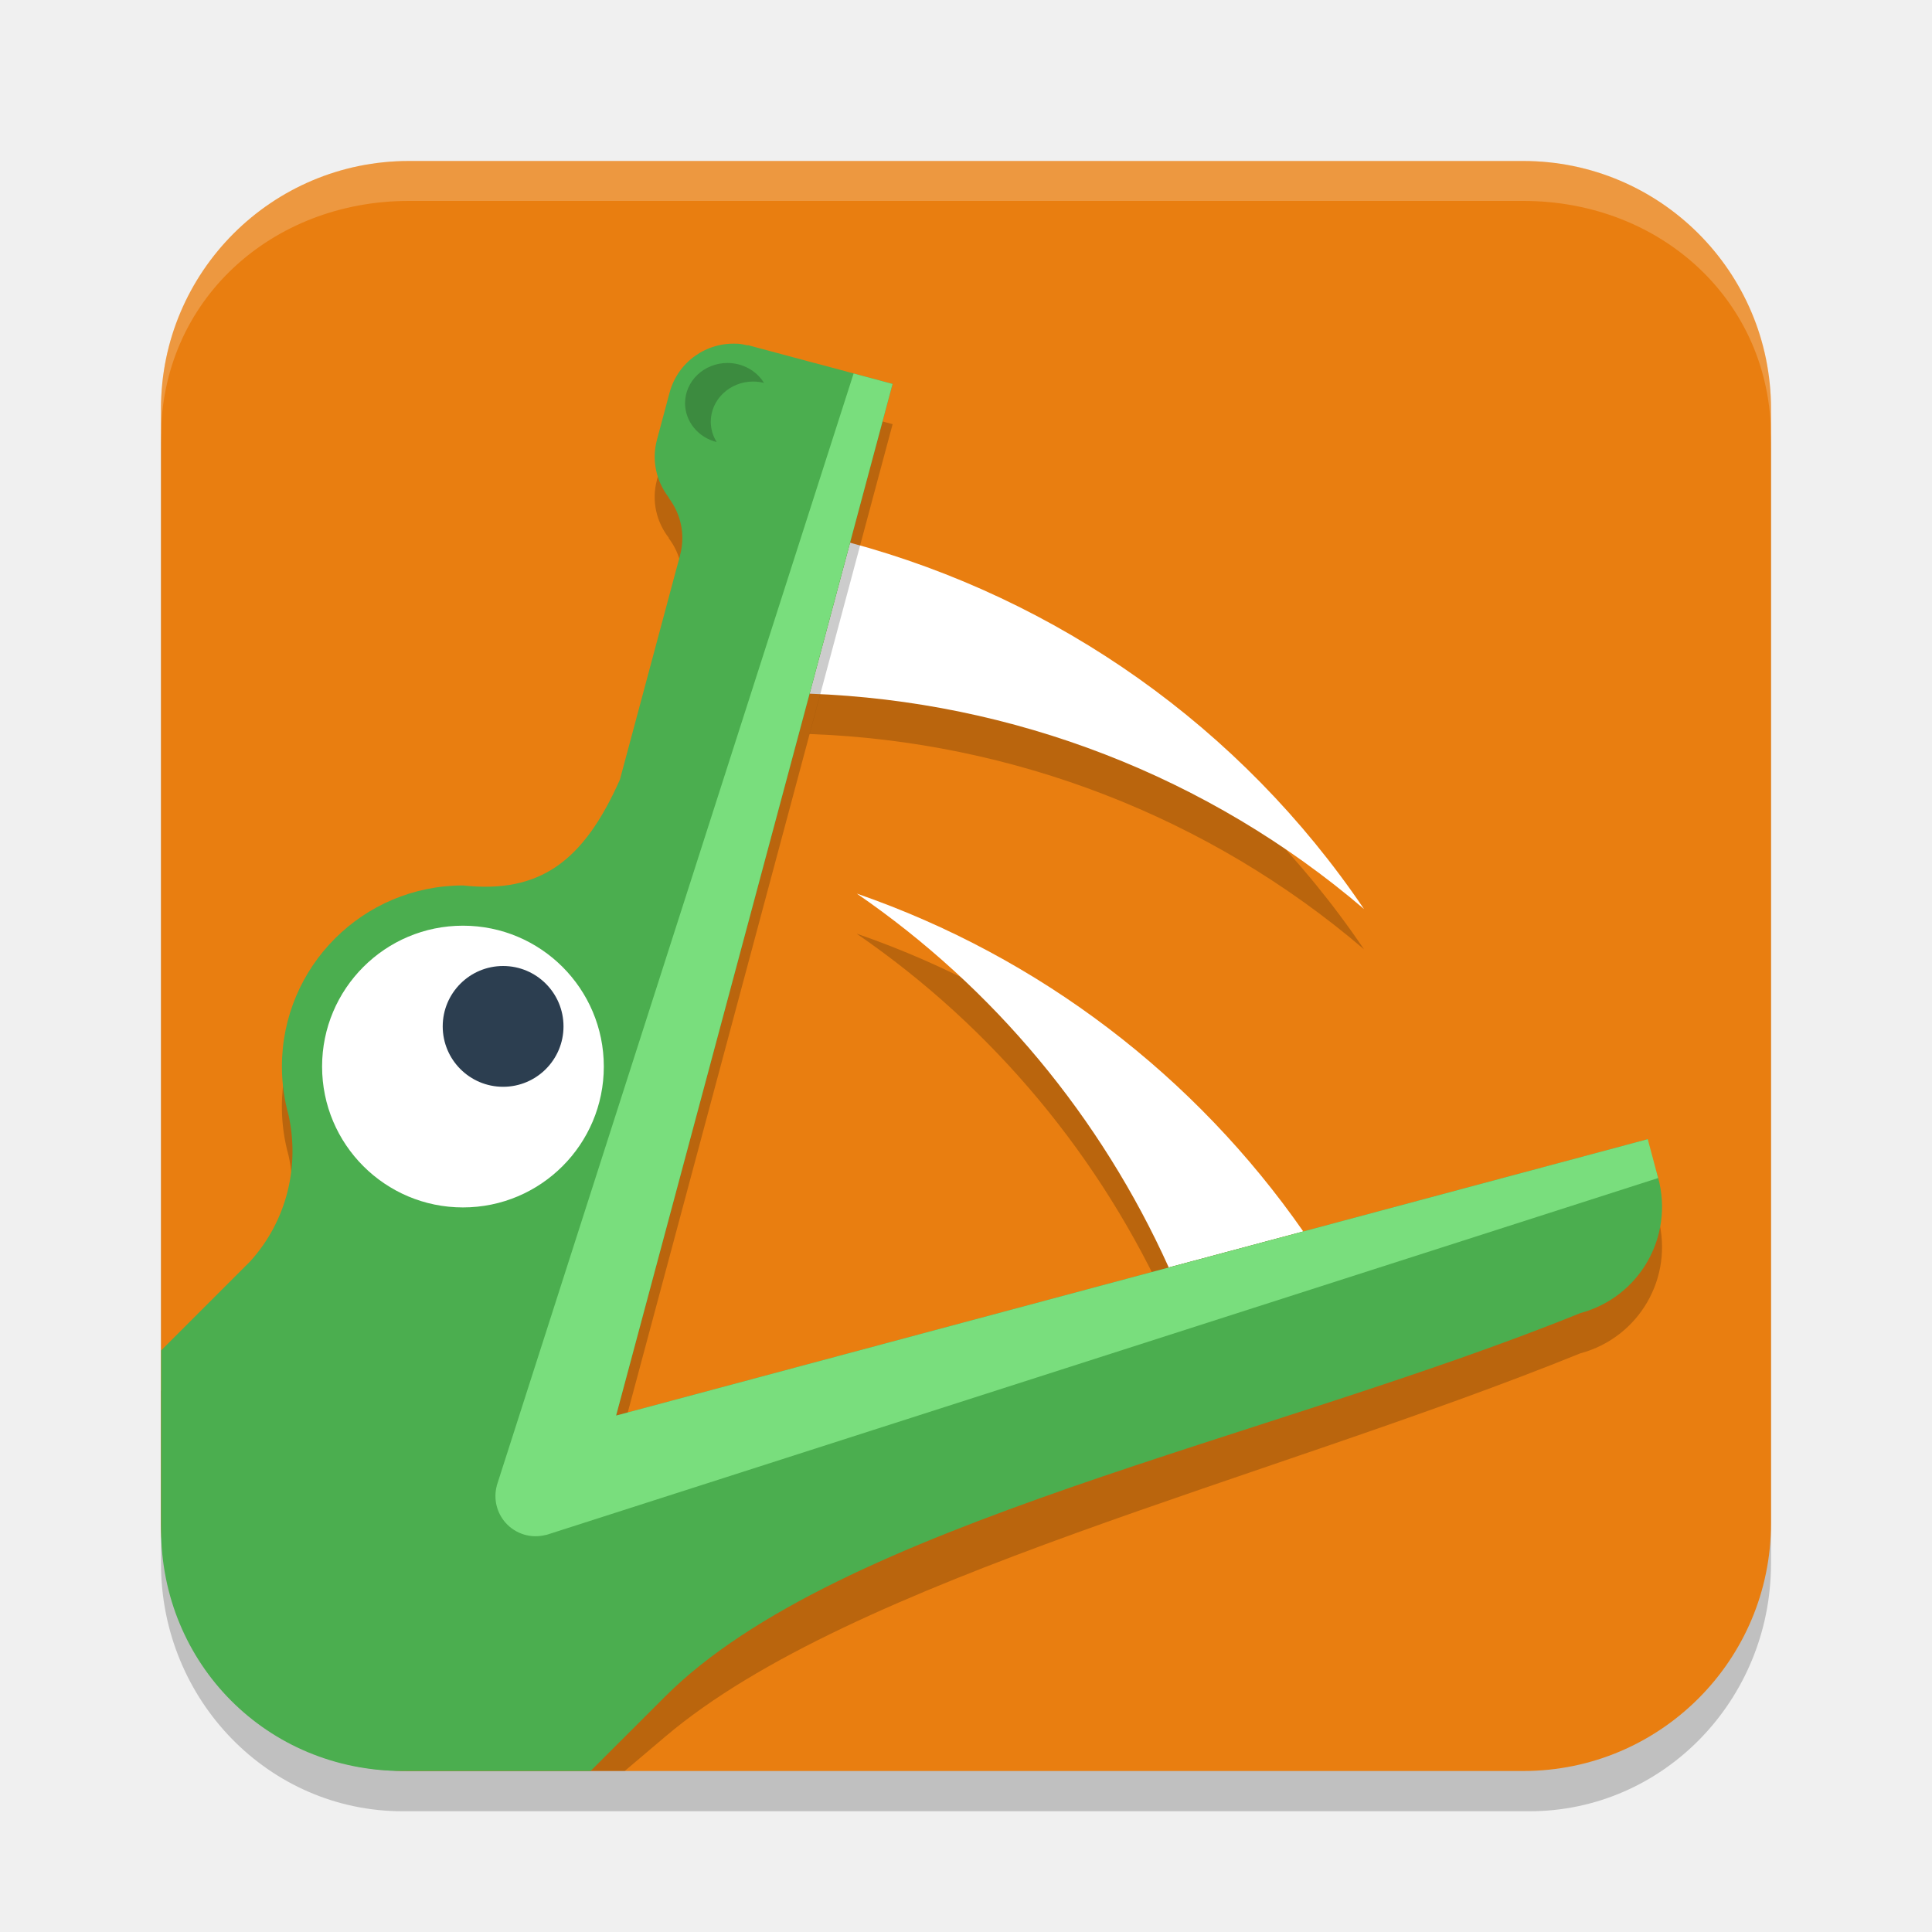
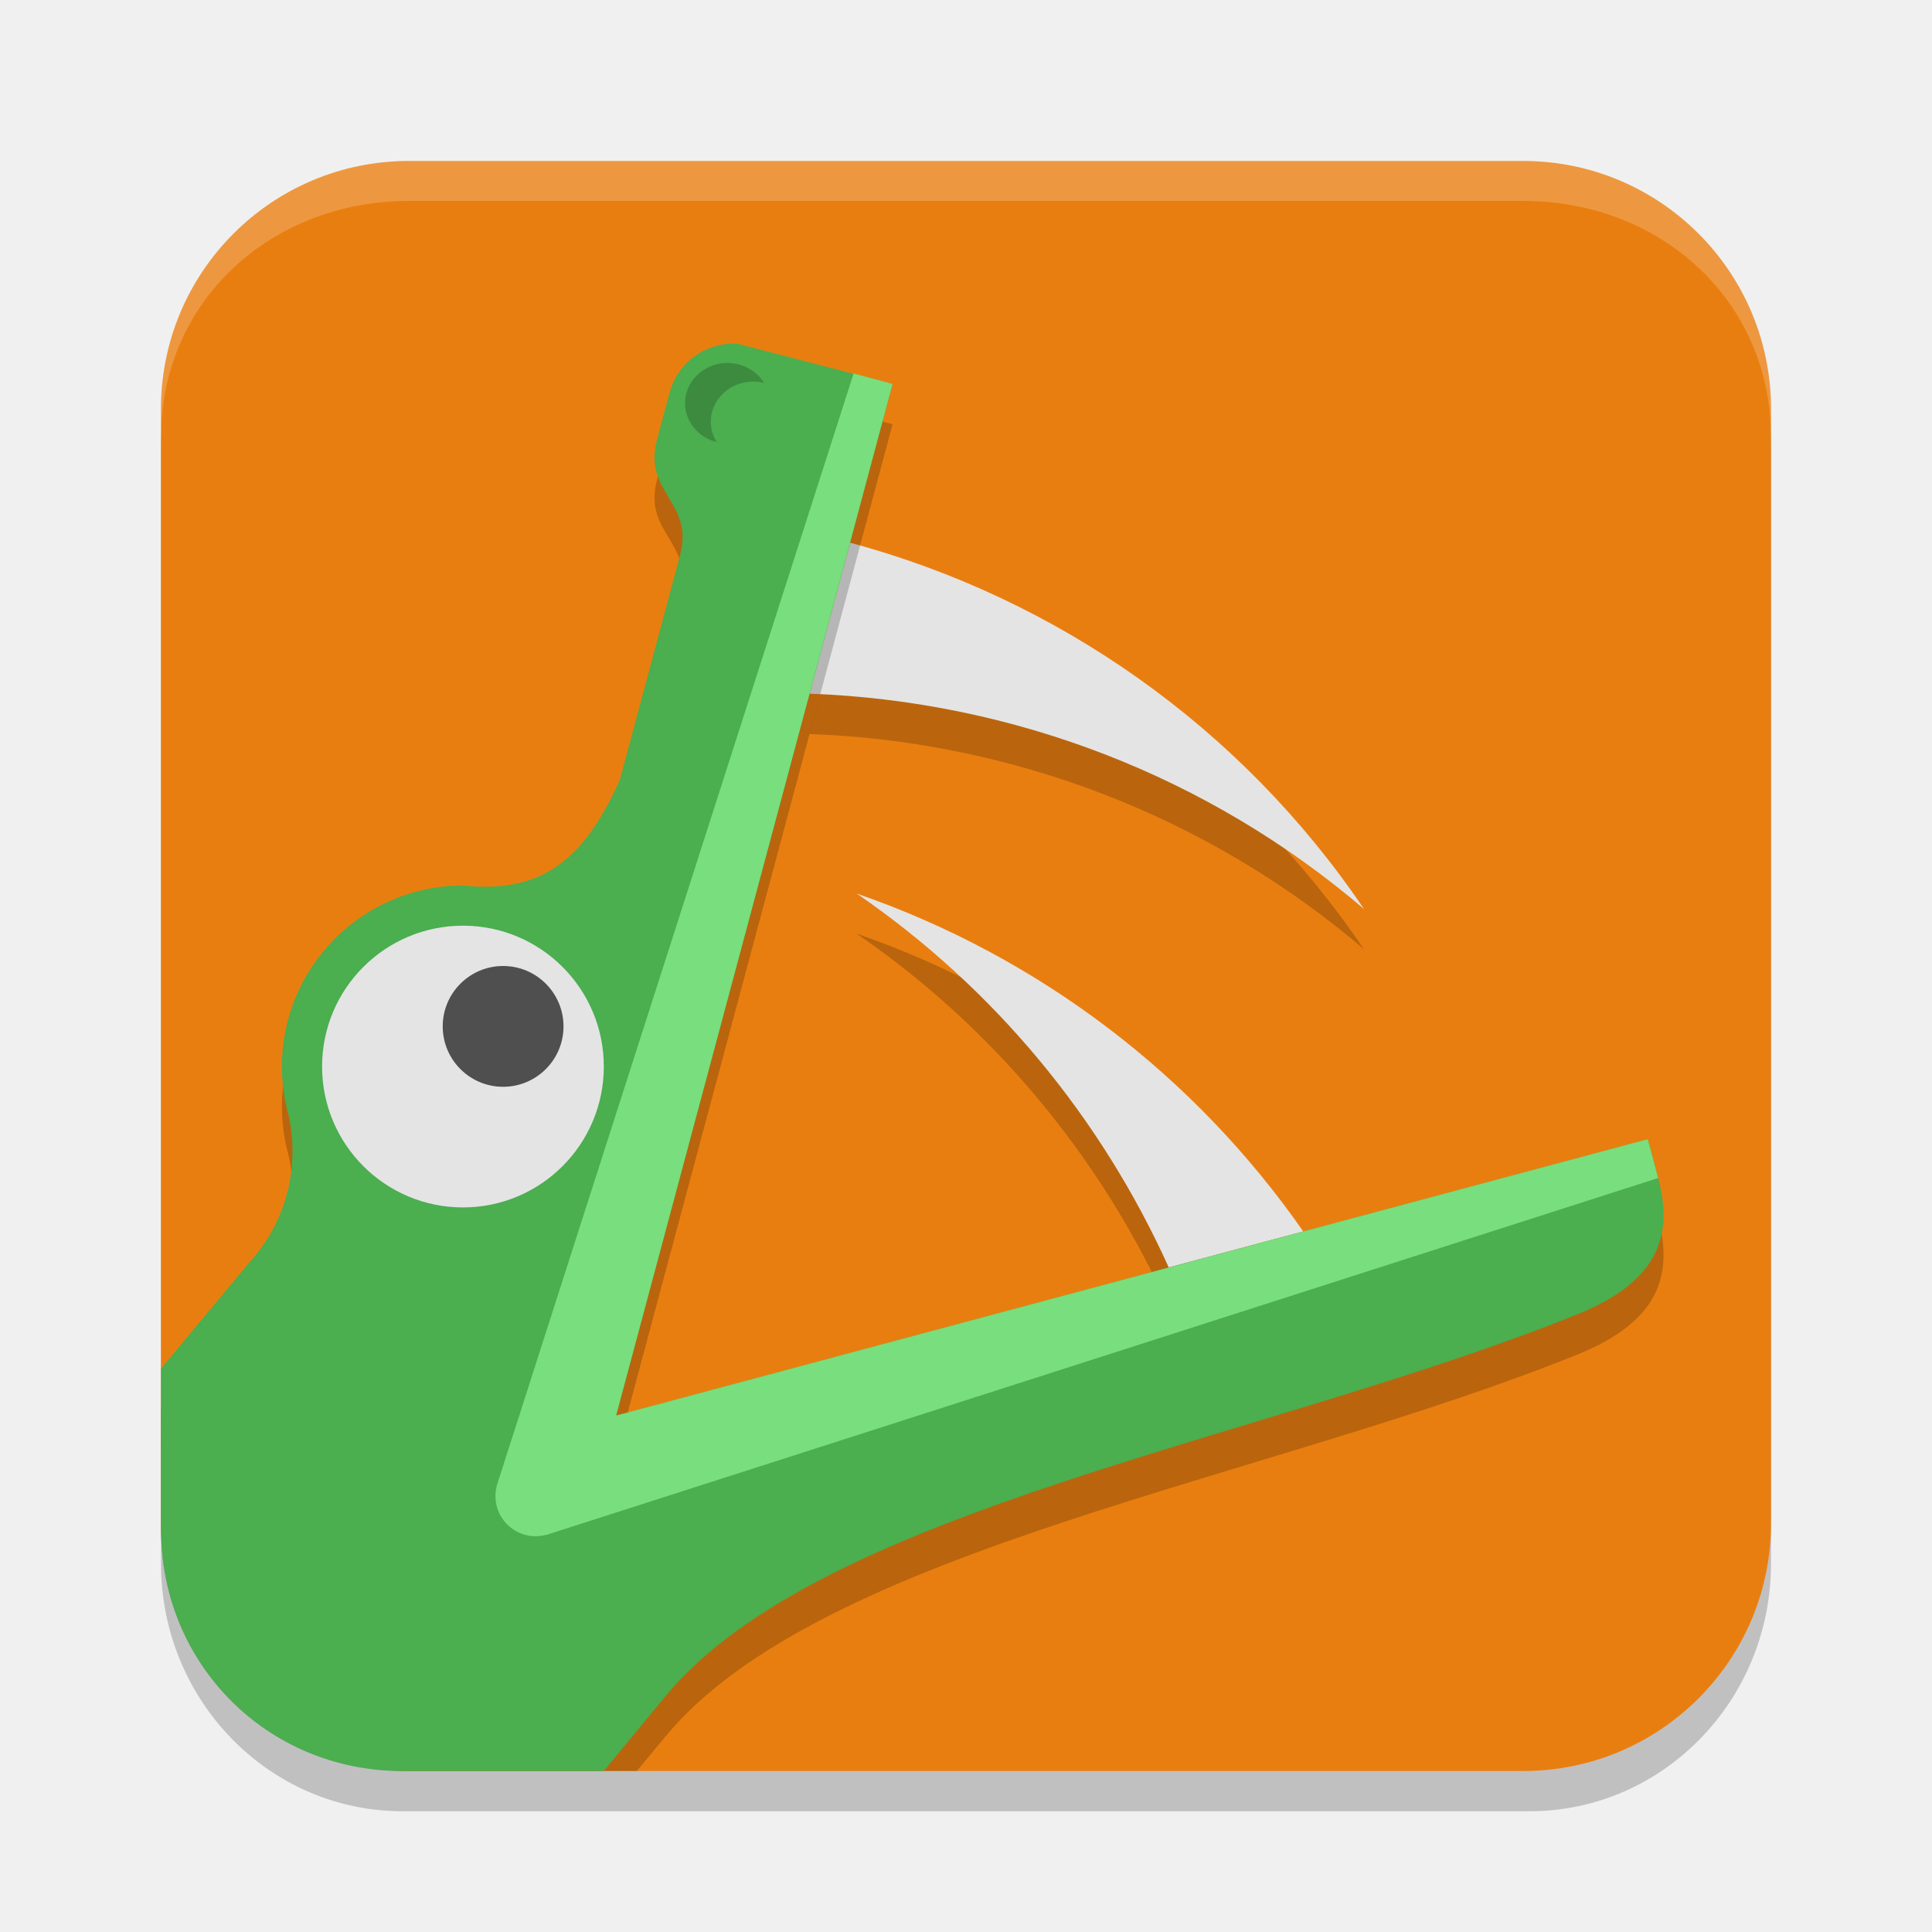
<svg xmlns="http://www.w3.org/2000/svg" width="48" height="48" version="1.1">
-   <defs>
-     <linearGradient id="linearGradient1078" x1="19.17" x2="19.17" y1="43" y2="1.831" gradientTransform="matrix(.9999778 0 0 1 .00370814 -1.440525e-6)" gradientUnits="userSpaceOnUse">
-       <stop stop-color="#16a085" style="stop-color:#4bae4f" offset="1" />
-       <stop stop-color="#16a085" style="stop-color:#33c574" offset="1" />
-     </linearGradient>
-   </defs>
  <rect x="4" y="5" width="40" height="40" rx="6" ry="6.154" style="opacity:.2" />
  <rect x="4" y="4" width="40" height="40" rx="6.154" ry="6.154" style="fill:#e97e10" />
  <path d="m10.143 4c-3.4 2.1e-6 -6.138 2.743-6.142 6.142l-8.2e-4 0.725c4e-7 -3.41 2.759-5.875 6.154-5.875h27.693c3.412 0 6.154 2.48 6.154 5.875v-0.718c0-3.41-2.745-6.15-6.154-6.15z" style="fill:#ffffff;opacity:.2" />
  <g transform="matrix(3.779444 0 0 3.779528 .00100865 -1.4713156e-6)" fill="#ffffff">
    <path d="m5.633 6.139c0.901 0.619 1.606 1.472 2.05 2.457l0.884-0.237c-0.709-1.018-1.729-1.804-2.934-2.221z" style="fill:#000002;opacity:.2" />
-     <path transform="scale(.2645833)" d="m21.289 22.203c3.405 2.339 6.068 5.563 7.748 9.287l3.342-0.895c-2.681-3.847-6.536-6.818-11.09-8.393z" />
+     <path transform="scale(.2645833)" d="m21.289 22.203c3.405 2.339 6.068 5.563 7.748 9.287l3.342-0.895c-2.681-3.847-6.536-6.818-11.09-8.393z" style="fill:#e4e4e4" />
    <path d="m5.587 3.832-0.266 0.993c1.338 0.049 2.624 0.543 3.645 1.415-0.81-1.197-2.016-2.041-3.379-2.408z" style="fill:#000002;opacity:.2" />
-     <path transform="scale(.2645833)" d="m21.117 13.482-1.006 3.752c5.058 0.185 9.917 2.051 13.777 5.35-3.06-4.524-7.621-7.715-12.771-9.102z" />
+     <path transform="scale(.2645833)" d="m21.117 13.482-1.006 3.752c5.058 0.185 9.917 2.051 13.777 5.35-3.06-4.524-7.621-7.715-12.771-9.102z" style="fill:#e4e4e4" />
  </g>
-   <path d="m18.322 9.541c-0.767-0.047-1.483 0.447-1.689 1.219l-0.312 1.166c-0.14 0.521-0.01 1.046 0.297 1.439l-6e-3 0.004c0.297 0.39 0.42 0.904 0.285 1.416-5.06e-4 0.002 5.14e-4 0.004 0 0.006l-0.062 0.23-0.018 0.064-1.123 4.191-0.033 0.123-0.26 0.969c-0.901 2.03-1.985 2.839-3.898 2.631-2.485 0-4.5 2.015-4.5 4.5 1.09e-4 0.411 0.057 0.821 0.168 1.217 0.271 1.255-0.037 2.602-0.951 3.617l-2.217 2.217-0.002 3.151c0 4.114 3.123 6.298 6.001 6.298l5.52 3e-6 1.009-0.855c4.627-3.923 14.981-6.378 22.73-9.52 1.467-0.393 2.331-1.891 1.937-3.357-0.086-0.321-0.196-0.507-0.334-0.605l0.076-0.359-2.643 0.709h-6e-3l-22.984 6.158 0.336-1.252 1.018-3.797 3.389-12.643 1.609-6.008 0.518-1.932-1.932-0.518c-0.007-0.002-0.013-0.002-0.02-0.004l-1.572-0.422-0.072-0.02-2e-3 0.008c-0.085-0.019-0.171-0.038-0.256-0.043z" style="opacity:.2" />
-   <path d="m18.323 8.541c-0.767-0.047-1.483 0.447-1.689 1.219l-0.312 1.166c-0.14 0.521-0.01 1.046 0.297 1.439l-6e-3 0.004c0.297 0.39 0.42 0.904 0.285 1.416-5.05e-4 0.002 5.15e-4 0.004 0 0.006l-0.062 0.23-0.018 0.064-1.123 4.191-0.033 0.123-0.26 0.969c-0.901 2.03-1.985 2.839-3.898 2.631-2.485 0-4.5 2.015-4.5 4.5 1.092e-4 0.411 0.057 0.821 0.168 1.217 0.271 1.255-0.037 2.602-0.951 3.617l-2.217 2.217-0.002 3.449c-0.002 3.4 1.335e-4 1 1.335e-4 1 0 3.331 2.628 6 6 6h4.672l1.857-1.855c4.291-4.287 14.981-6.378 22.73-9.52 1.467-0.393 2.33-1.891 1.937-3.357-0.086-0.321-0.196-0.507-0.334-0.605l0.076-0.359-2.643 0.709h-6e-3l-22.984 6.158 0.336-1.252 1.018-3.797 3.389-12.643 1.609-6.008 0.518-1.932-1.932-0.518c-0.006-0.002-0.013-0.002-0.02-0.004l-1.572-0.422-0.072-0.02-2e-3 0.008c-0.085-0.019-0.171-0.038-0.256-0.043z" style="fill:url(#linearGradient1078)" />
+   <path d="m18.323 9.541c-0.767-0.047-1.483 0.447-1.689 1.219l-0.312 1.166c-0.351 1.31 0.926 1.551 0.576 2.859l-1.496 5.584c-0.901 2.03-1.985 2.839-3.898 2.631-2.485 0-4.5 2.015-4.5 4.5 1.092e-4 0.411 0.057 0.821 0.168 1.217 0.271 1.255-0.037 2.602-0.951 3.617l-2.22 2.666v3c0 3.331 2.628 6 6 6h5.822l0.708-0.855c3.868-4.673 14.981-6.378 22.73-9.52 1.896-0.791 2.33-1.891 1.937-3.357l-0.258-0.965-25.632 6.867 6.869-25.631-3.853-0.998z" style="opacity:.2" />
+   <path d="m18.323 8.541c-0.767-0.047-1.483 0.447-1.689 1.219l-0.312 1.166c-0.351 1.31 0.926 1.551 0.576 2.859l-1.496 5.584c-0.901 2.03-1.985 2.839-3.898 2.631-2.485 0-4.5 2.015-4.5 4.5 1.092e-4 0.411 0.057 0.821 0.168 1.217 0.271 1.255-0.037 2.602-0.951 3.617l-2.22 2.666 9.427e-4 4c0 3.331 2.628 6 6 6l4.999 3e-6 1.53-1.855c3.859-4.68 14.981-6.378 22.73-9.52 1.896-0.791 2.33-1.891 1.937-3.357l-0.258-0.965-25.632 6.867 6.869-25.631-3.853-0.998z" style="fill:#4bae4f" />
  <path d="m21.208 9.279-8.867 27.633h2e-3c-0.087 0.325-4e-3 0.673 0.221 0.924 0.251 0.28 0.639 0.395 1.002 0.297v0.004l27.63-8.869-0.258-0.965-25.632 6.867 6.869-25.631z" style="fill:#79de7d" />
  <g transform="matrix(3.779444 0 0 3.779528 .00100865 -1.4713156e-6)">
-     <circle cx="3.043" cy="7.011" r=".926" fill="#ffffff" />
-     <ellipse cx="3.307" cy="6.747" rx=".397" ry=".397" fill="#2c3e50" />
+     <circle cx="3.043" cy="7.011" r=".926" style="fill:#e4e4e4" />
+     <ellipse cx="3.307" cy="6.747" rx=".397" ry=".397" style="fill:#4f4f4f" />
    <path d="m4.782 2.386a0.279 0.265 0 0 0-0.279 0.265 0.279 0.265 0 0 0 0.208 0.255 0.279 0.265 0 0 1-0.039-0.133 0.279 0.265 0 0 1 0.279-0.265 0.279 0.265 0 0 1 0.071 0.009 0.279 0.265 0 0 0-0.24-0.131z" style="fill:#3c8b3f" />
  </g>
</svg>
